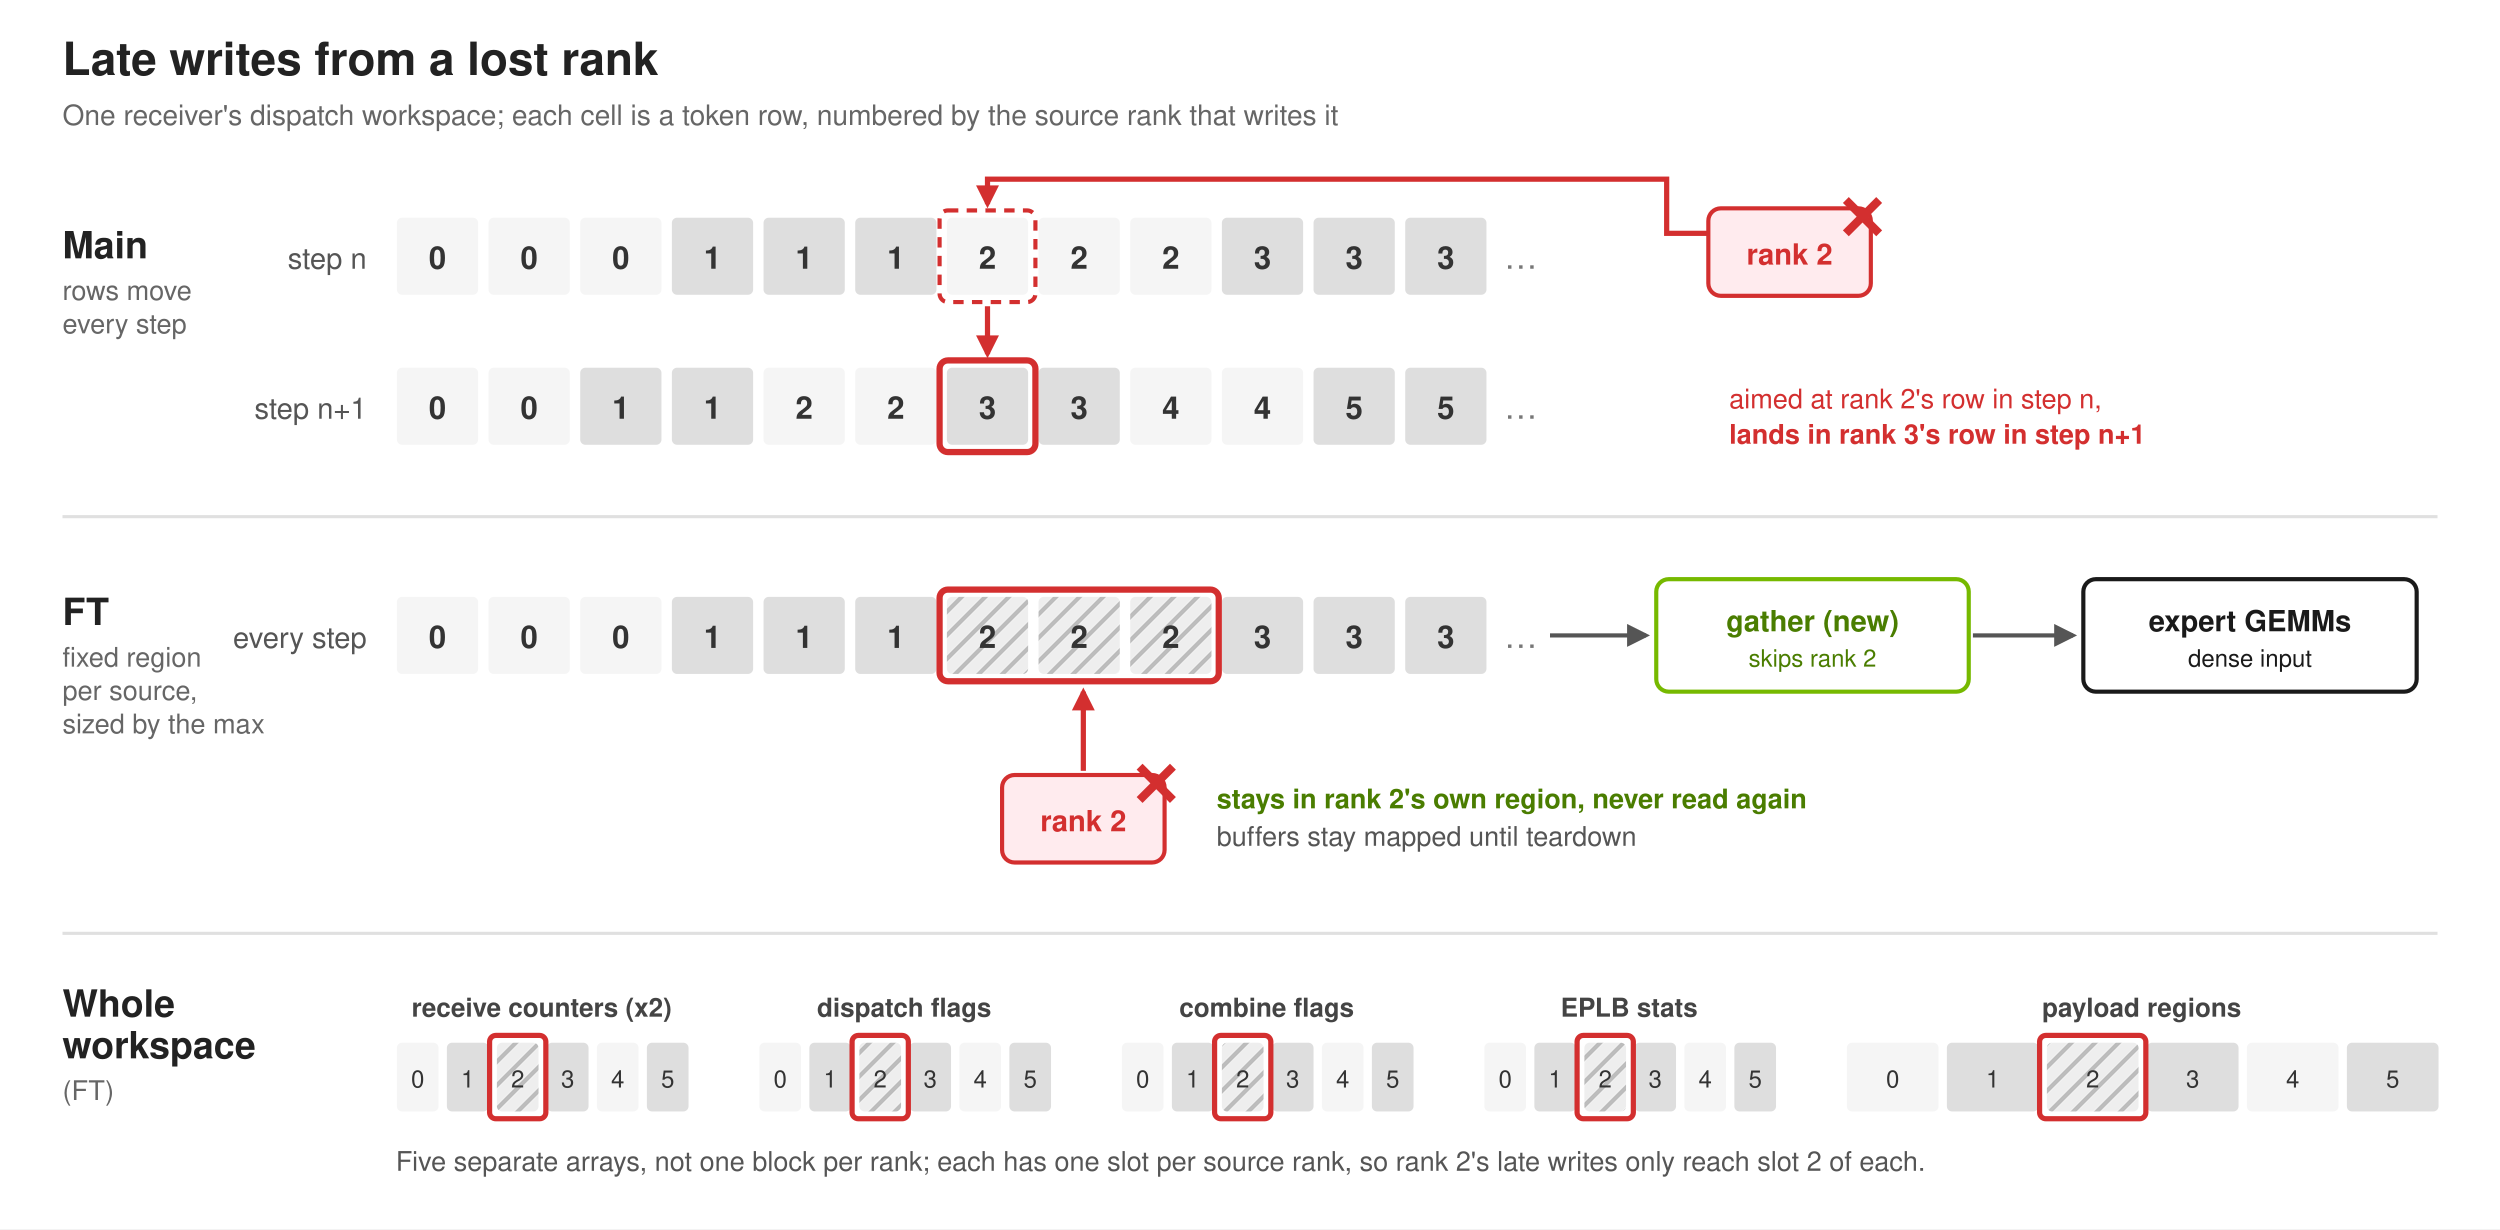
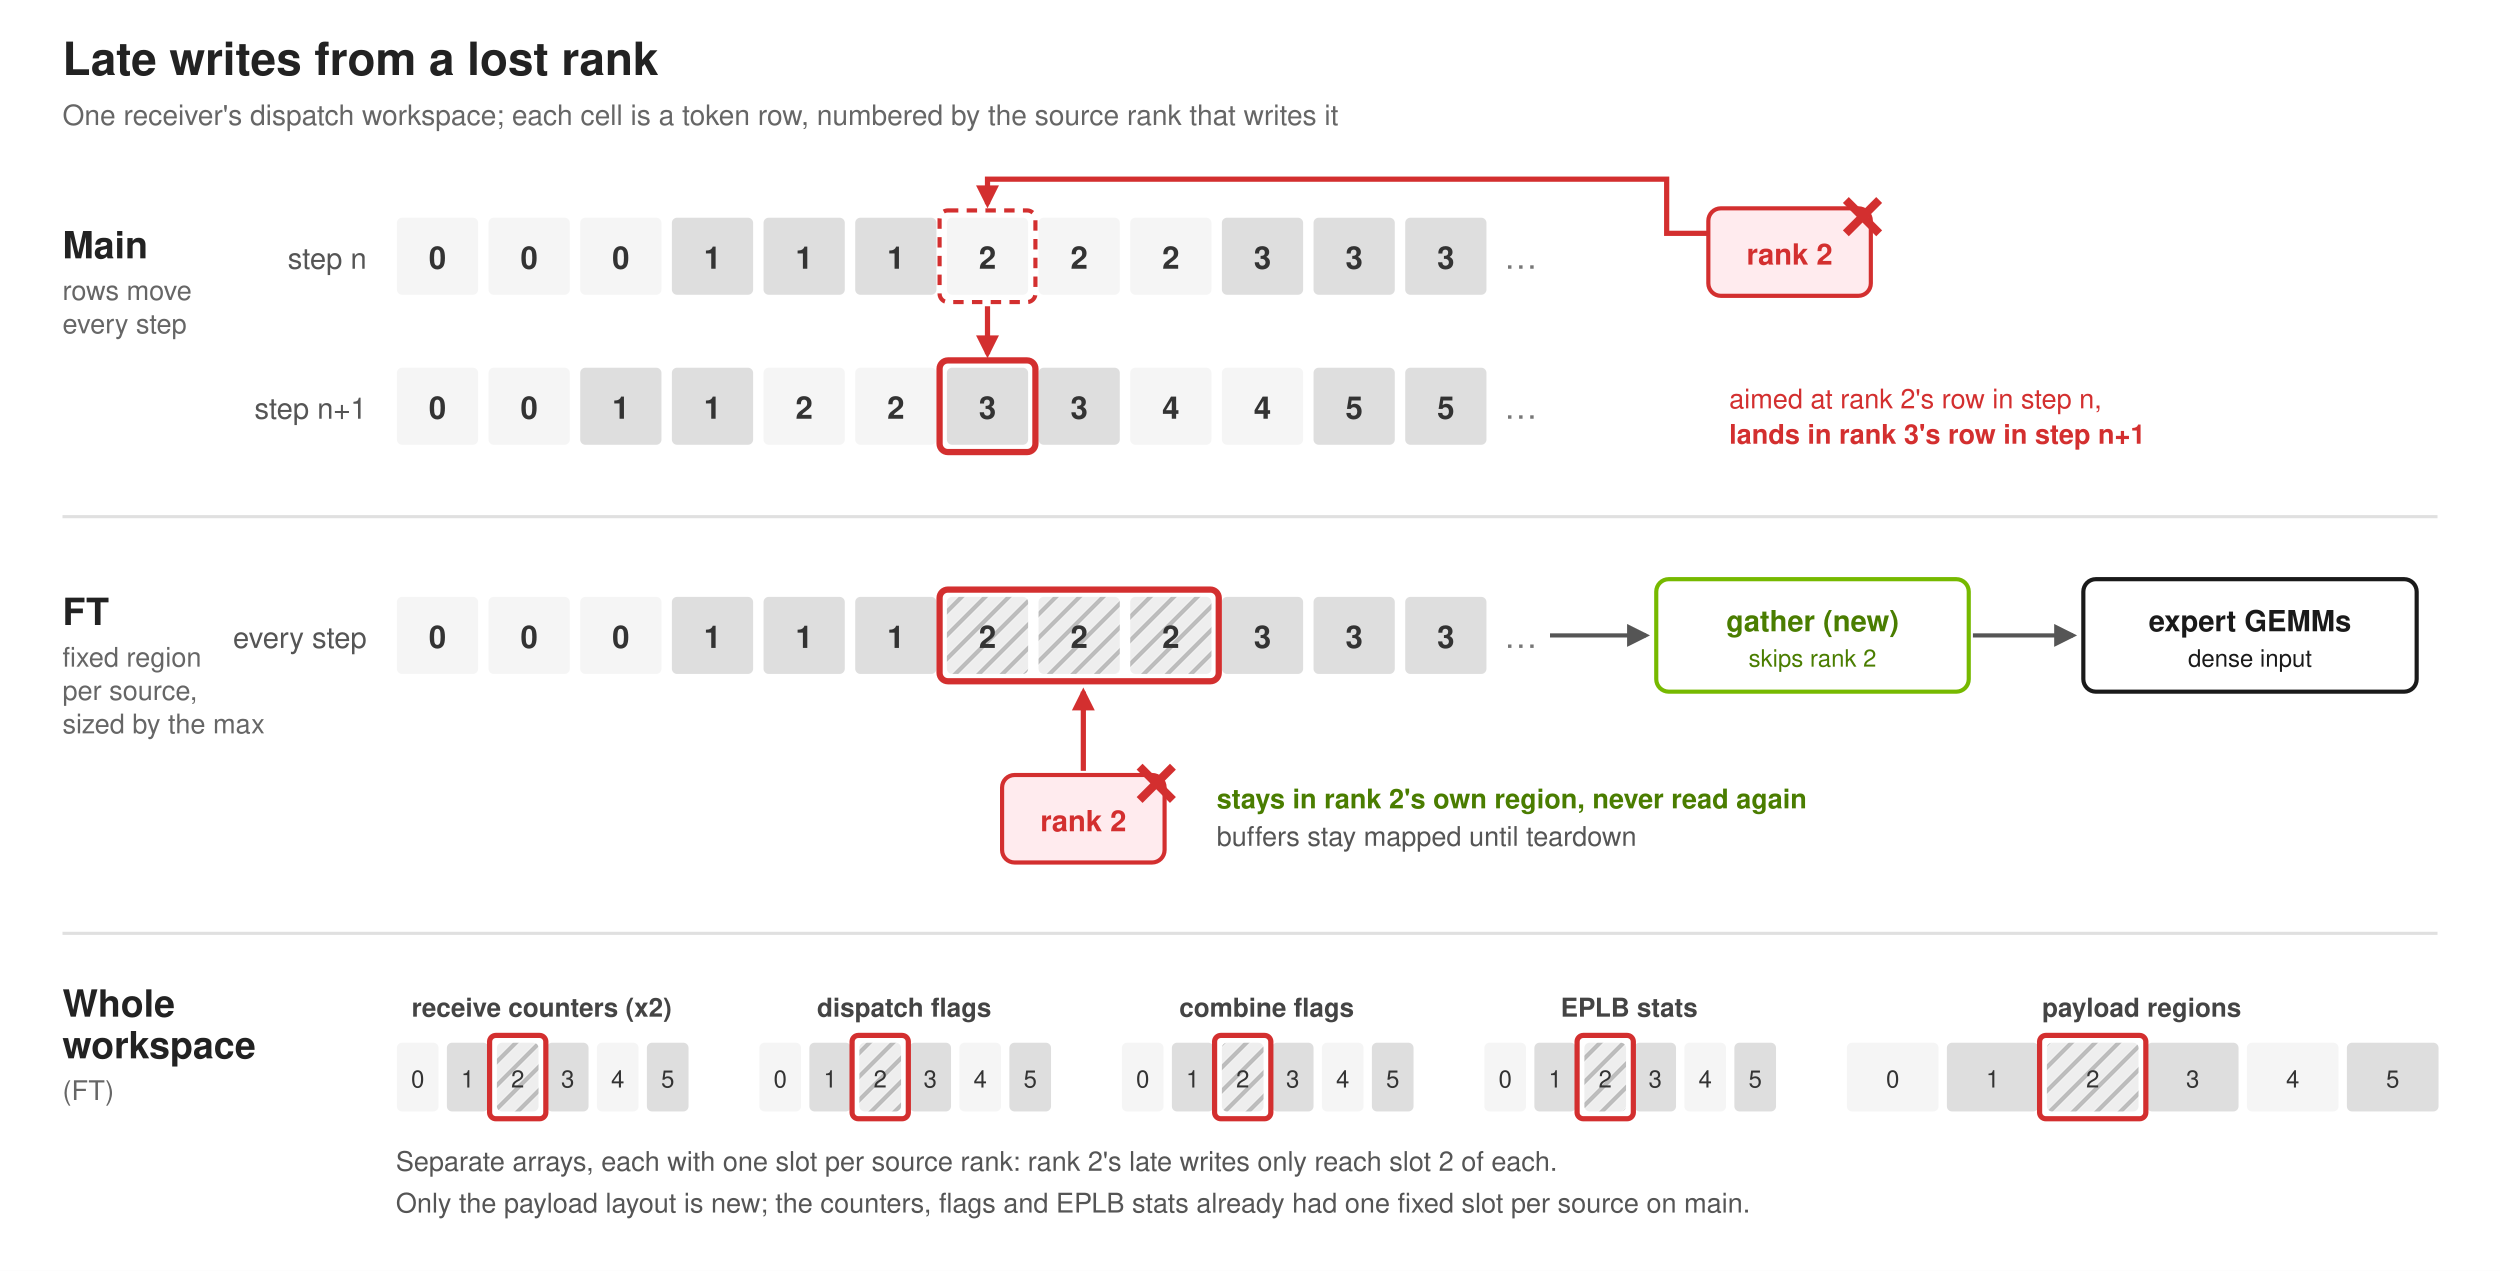
- <svg xmlns="http://www.w3.org/2000/svg" width="1200" height="590" font-family="Helvetica, Arial, sans-serif">
+ <svg xmlns="http://www.w3.org/2000/svg" width="1200" height="610" font-family="Helvetica, Arial, sans-serif">
  <rect width="100%" height="100%" fill="white" />
  <defs>
    <marker id="blue" markerWidth="11" markerHeight="11" refX="9" refY="5.5" orient="auto-start-reverse" markerUnits="userSpaceOnUse">
      <path d="M0,0 L11,5.5 L0,11 z" fill="#76b900" />
    </marker>
    <marker id="purple" markerWidth="11" markerHeight="11" refX="9" refY="5.5" orient="auto-start-reverse" markerUnits="userSpaceOnUse">
      <path d="M0,0 L11,5.5 L0,11 z" fill="#1a1a1a" />
    </marker>
    <marker id="orange" markerWidth="11" markerHeight="11" refX="9" refY="5.5" orient="auto-start-reverse" markerUnits="userSpaceOnUse">
      <path d="M0,0 L11,5.5 L0,11 z" fill="#1a1a1a" />
    </marker>
    <marker id="red" markerWidth="11" markerHeight="11" refX="9" refY="5.5" orient="auto-start-reverse" markerUnits="userSpaceOnUse">
      <path d="M0,0 L11,5.5 L0,11 z" fill="#d32f2f" />
    </marker>
    <marker id="gray" markerWidth="11" markerHeight="11" refX="9" refY="5.5" orient="auto-start-reverse" markerUnits="userSpaceOnUse">
      <path d="M0,0 L11,5.5 L0,11 z" fill="#555" />
    </marker>
    <marker id="green" markerWidth="11" markerHeight="11" refX="9" refY="5.5" orient="auto-start-reverse" markerUnits="userSpaceOnUse">
      <path d="M0,0 L11,5.5 L0,11 z" fill="#757575" />
    </marker>
    <pattern id="hatch" width="8" height="8" patternUnits="userSpaceOnUse" patternTransform="rotate(45)">
      <rect width="8" height="8" fill="#eeeeee" />
      <line x1="0" y1="0" x2="0" y2="8" stroke="#bdbdbd" stroke-width="4" />
    </pattern>
  </defs>
  <text x="30" y="36" font-size="22" fill="#222" text-anchor="start" font-weight="bold">Late writes from a lost rank</text>
  <text x="30" y="60" font-size="13.5" fill="#666" text-anchor="start" font-weight="normal">One receiver's dispatch workspace; each cell is a token row, numbered by the source rank that writes it</text>
  <text x="30" y="124" font-size="18" fill="#222" text-anchor="start" font-weight="bold">Main</text>
  <text x="30" y="144" font-size="13" fill="#666" text-anchor="start" font-weight="normal">rows move</text>
  <text x="30" y="160" font-size="13" fill="#666" text-anchor="start" font-weight="normal">every step</text>
  <rect x="190" y="104" width="40" height="38" rx="3" fill="#f5f5f5" stroke="white" stroke-width="1" />
  <text x="210.0" y="129" font-size="15" fill="#333" text-anchor="middle" font-weight="bold">0</text>
  <rect x="234" y="104" width="40" height="38" rx="3" fill="#f5f5f5" stroke="white" stroke-width="1" />
  <text x="254.0" y="129" font-size="15" fill="#333" text-anchor="middle" font-weight="bold">0</text>
  <rect x="278" y="104" width="40" height="38" rx="3" fill="#f5f5f5" stroke="white" stroke-width="1" />
  <text x="298.0" y="129" font-size="15" fill="#333" text-anchor="middle" font-weight="bold">0</text>
  <rect x="322" y="104" width="40" height="38" rx="3" fill="#dedede" stroke="white" stroke-width="1" />
  <text x="342.0" y="129" font-size="15" fill="#333" text-anchor="middle" font-weight="bold">1</text>
  <rect x="366" y="104" width="40" height="38" rx="3" fill="#dedede" stroke="white" stroke-width="1" />
  <text x="386.0" y="129" font-size="15" fill="#333" text-anchor="middle" font-weight="bold">1</text>
  <rect x="410" y="104" width="40" height="38" rx="3" fill="#dedede" stroke="white" stroke-width="1" />
  <text x="430.0" y="129" font-size="15" fill="#333" text-anchor="middle" font-weight="bold">1</text>
  <rect x="454" y="104" width="40" height="38" rx="3" fill="#f5f5f5" stroke="white" stroke-width="1" />
  <text x="474.0" y="129" font-size="15" fill="#333" text-anchor="middle" font-weight="bold">2</text>
  <rect x="498" y="104" width="40" height="38" rx="3" fill="#f5f5f5" stroke="white" stroke-width="1" />
  <text x="518.0" y="129" font-size="15" fill="#333" text-anchor="middle" font-weight="bold">2</text>
  <rect x="542" y="104" width="40" height="38" rx="3" fill="#f5f5f5" stroke="white" stroke-width="1" />
  <text x="562.0" y="129" font-size="15" fill="#333" text-anchor="middle" font-weight="bold">2</text>
  <rect x="586" y="104" width="40" height="38" rx="3" fill="#dedede" stroke="white" stroke-width="1" />
  <text x="606.0" y="129" font-size="15" fill="#333" text-anchor="middle" font-weight="bold">3</text>
  <rect x="630" y="104" width="40" height="38" rx="3" fill="#dedede" stroke="white" stroke-width="1" />
  <text x="650.0" y="129" font-size="15" fill="#333" text-anchor="middle" font-weight="bold">3</text>
  <rect x="674" y="104" width="40" height="38" rx="3" fill="#dedede" stroke="white" stroke-width="1" />
  <text x="694.0" y="129" font-size="15" fill="#333" text-anchor="middle" font-weight="bold">3</text>
  <text x="722" y="129" font-size="16" fill="#777" text-anchor="start" font-weight="normal">…</text>
  <text x="176" y="129" font-size="14" fill="#555" text-anchor="end" font-weight="normal">step n</text>
  <rect x="190" y="176" width="40" height="38" rx="3" fill="#f5f5f5" stroke="white" stroke-width="1" />
  <text x="210.0" y="201" font-size="15" fill="#333" text-anchor="middle" font-weight="bold">0</text>
  <rect x="234" y="176" width="40" height="38" rx="3" fill="#f5f5f5" stroke="white" stroke-width="1" />
  <text x="254.0" y="201" font-size="15" fill="#333" text-anchor="middle" font-weight="bold">0</text>
  <rect x="278" y="176" width="40" height="38" rx="3" fill="#dedede" stroke="white" stroke-width="1" />
  <text x="298.0" y="201" font-size="15" fill="#333" text-anchor="middle" font-weight="bold">1</text>
  <rect x="322" y="176" width="40" height="38" rx="3" fill="#dedede" stroke="white" stroke-width="1" />
  <text x="342.0" y="201" font-size="15" fill="#333" text-anchor="middle" font-weight="bold">1</text>
  <rect x="366" y="176" width="40" height="38" rx="3" fill="#f5f5f5" stroke="white" stroke-width="1" />
  <text x="386.0" y="201" font-size="15" fill="#333" text-anchor="middle" font-weight="bold">2</text>
  <rect x="410" y="176" width="40" height="38" rx="3" fill="#f5f5f5" stroke="white" stroke-width="1" />
  <text x="430.0" y="201" font-size="15" fill="#333" text-anchor="middle" font-weight="bold">2</text>
  <rect x="454" y="176" width="40" height="38" rx="3" fill="#dedede" stroke="white" stroke-width="1" />
  <text x="474.0" y="201" font-size="15" fill="#333" text-anchor="middle" font-weight="bold">3</text>
  <rect x="498" y="176" width="40" height="38" rx="3" fill="#dedede" stroke="white" stroke-width="1" />
  <text x="518.0" y="201" font-size="15" fill="#333" text-anchor="middle" font-weight="bold">3</text>
  <rect x="542" y="176" width="40" height="38" rx="3" fill="#f5f5f5" stroke="white" stroke-width="1" />
  <text x="562.0" y="201" font-size="15" fill="#333" text-anchor="middle" font-weight="bold">4</text>
  <rect x="586" y="176" width="40" height="38" rx="3" fill="#f5f5f5" stroke="white" stroke-width="1" />
  <text x="606.0" y="201" font-size="15" fill="#333" text-anchor="middle" font-weight="bold">4</text>
  <rect x="630" y="176" width="40" height="38" rx="3" fill="#dedede" stroke="white" stroke-width="1" />
  <text x="650.0" y="201" font-size="15" fill="#333" text-anchor="middle" font-weight="bold">5</text>
  <rect x="674" y="176" width="40" height="38" rx="3" fill="#dedede" stroke="white" stroke-width="1" />
  <text x="694.0" y="201" font-size="15" fill="#333" text-anchor="middle" font-weight="bold">5</text>
  <text x="722" y="201" font-size="16" fill="#777" text-anchor="start" font-weight="normal">…</text>
  <text x="176" y="201" font-size="14" fill="#555" text-anchor="end" font-weight="normal">step n+1</text>
  <rect x="451" y="101" width="46" height="44" rx="4" fill="none" stroke="#d32f2f" stroke-width="2" stroke-dasharray="5 4" />
  <rect x="451" y="173" width="46" height="44" rx="4" fill="none" stroke="#d32f2f" stroke-width="3" />
  <line x1="474.0" y1="147" x2="474.0" y2="170" stroke="#d32f2f" stroke-width="2.5" marker-end="url(#red)" />
  <rect x="820" y="100" width="78" height="42" rx="6" fill="#ffebee" stroke="#d32f2f" stroke-width="2" />
  <text x="859" y="127" font-size="14" fill="#d32f2f" text-anchor="middle" font-weight="bold">rank 2</text>
  <line x1="886" y1="96" x2="902" y2="112" stroke="#d32f2f" stroke-width="4" />
  <line x1="886" y1="112" x2="902" y2="96" stroke="#d32f2f" stroke-width="4" />
  <polyline points="820,112 800,112 800,86 474.0,86 474.0,98" fill="none" stroke="#d32f2f" stroke-width="2.5" marker-end="url(#red)" />
  <text x="830" y="196" font-size="13" fill="#d32f2f" text-anchor="start" font-weight="normal">aimed at rank 2's row in step n,</text>
  <text x="830" y="213" font-size="13" fill="#d32f2f" text-anchor="start" font-weight="bold">lands in rank 3's row in step n+1</text>
  <line x1="30" y1="248" x2="1170" y2="248" stroke="#e0e0e0" stroke-width="1.5" />
  <text x="30" y="300" font-size="18" fill="#222" text-anchor="start" font-weight="bold">FT</text>
  <text x="30" y="320" font-size="13" fill="#666" text-anchor="start" font-weight="normal">fixed region</text>
  <text x="30" y="336" font-size="13" fill="#666" text-anchor="start" font-weight="normal">per source,</text>
  <text x="30" y="352" font-size="13" fill="#666" text-anchor="start" font-weight="normal">sized by the max</text>
  <rect x="190" y="286" width="40" height="38" rx="3" fill="#f5f5f5" stroke="white" stroke-width="1" />
  <text x="210.0" y="311" font-size="15" fill="#333" text-anchor="middle" font-weight="bold">0</text>
  <rect x="234" y="286" width="40" height="38" rx="3" fill="#f5f5f5" stroke="white" stroke-width="1" />
  <text x="254.0" y="311" font-size="15" fill="#333" text-anchor="middle" font-weight="bold">0</text>
  <rect x="278" y="286" width="40" height="38" rx="3" fill="#f5f5f5" stroke="white" stroke-width="1" />
  <text x="298.0" y="311" font-size="15" fill="#333" text-anchor="middle" font-weight="bold">0</text>
  <rect x="322" y="286" width="40" height="38" rx="3" fill="#dedede" stroke="white" stroke-width="1" />
  <text x="342.0" y="311" font-size="15" fill="#333" text-anchor="middle" font-weight="bold">1</text>
  <rect x="366" y="286" width="40" height="38" rx="3" fill="#dedede" stroke="white" stroke-width="1" />
  <text x="386.0" y="311" font-size="15" fill="#333" text-anchor="middle" font-weight="bold">1</text>
  <rect x="410" y="286" width="40" height="38" rx="3" fill="#dedede" stroke="white" stroke-width="1" />
  <text x="430.0" y="311" font-size="15" fill="#333" text-anchor="middle" font-weight="bold">1</text>
  <rect x="454" y="286" width="40" height="38" rx="3" fill="url(#hatch)" stroke="white" stroke-width="1" />
  <text x="474.0" y="311" font-size="15" fill="#333" text-anchor="middle" font-weight="bold">2</text>
  <rect x="498" y="286" width="40" height="38" rx="3" fill="url(#hatch)" stroke="white" stroke-width="1" />
  <text x="518.0" y="311" font-size="15" fill="#333" text-anchor="middle" font-weight="bold">2</text>
  <rect x="542" y="286" width="40" height="38" rx="3" fill="url(#hatch)" stroke="white" stroke-width="1" />
  <text x="562.0" y="311" font-size="15" fill="#333" text-anchor="middle" font-weight="bold">2</text>
  <rect x="586" y="286" width="40" height="38" rx="3" fill="#dedede" stroke="white" stroke-width="1" />
  <text x="606.0" y="311" font-size="15" fill="#333" text-anchor="middle" font-weight="bold">3</text>
  <rect x="630" y="286" width="40" height="38" rx="3" fill="#dedede" stroke="white" stroke-width="1" />
  <text x="650.0" y="311" font-size="15" fill="#333" text-anchor="middle" font-weight="bold">3</text>
  <rect x="674" y="286" width="40" height="38" rx="3" fill="#dedede" stroke="white" stroke-width="1" />
  <text x="694.0" y="311" font-size="15" fill="#333" text-anchor="middle" font-weight="bold">3</text>
  <text x="722" y="311" font-size="16" fill="#777" text-anchor="start" font-weight="normal">…</text>
  <text x="176" y="311" font-size="14" fill="#555" text-anchor="end" font-weight="normal">every step</text>
  <rect x="451" y="283" width="134" height="44" rx="4" fill="none" stroke="#d32f2f" stroke-width="3" />
  <rect x="481" y="372" width="78" height="42" rx="6" fill="#ffebee" stroke="#d32f2f" stroke-width="2" />
  <text x="520" y="399" font-size="14" fill="#d32f2f" text-anchor="middle" font-weight="bold">rank 2</text>
  <line x1="547" y1="368" x2="563" y2="384" stroke="#d32f2f" stroke-width="4" />
  <line x1="547" y1="384" x2="563" y2="368" stroke="#d32f2f" stroke-width="4" />
  <line x1="520" y1="370" x2="520" y2="332" stroke="#d32f2f" stroke-width="2.5" marker-end="url(#red)" />
  <text x="584" y="388" font-size="13" fill="#4a7d00" text-anchor="start" font-weight="bold">stays in rank 2's own region, never read again</text>
  <text x="584" y="406" font-size="13" fill="#555" text-anchor="start" font-weight="normal">buffers stay mapped until teardown</text>
  <line x1="30" y1="448" x2="1170" y2="448" stroke="#e0e0e0" stroke-width="1.5" />
  <text x="30" y="488" font-size="18" fill="#222" text-anchor="start" font-weight="bold">Whole</text>
  <text x="30" y="508" font-size="18" fill="#222" text-anchor="start" font-weight="bold">workspace</text>
  <text x="30" y="528" font-size="13" fill="#666" text-anchor="start" font-weight="normal">(FT)</text>
  <text x="260" y="488" font-size="12.5" fill="#444" text-anchor="middle" font-weight="bold">receive counters (x2)</text>
  <rect x="190" y="500" width="21" height="34" rx="3" fill="#f5f5f5" stroke="white" stroke-width="1" />
  <text x="200.5" y="522" font-size="11.5" fill="#333" text-anchor="middle" font-weight="normal">0</text>
  <rect x="214" y="500" width="21" height="34" rx="3" fill="#dedede" stroke="white" stroke-width="1" />
  <text x="224.5" y="522" font-size="11.5" fill="#333" text-anchor="middle" font-weight="normal">1</text>
  <rect x="238" y="500" width="21" height="34" rx="3" fill="url(#hatch)" stroke="white" stroke-width="1" />
  <text x="248.5" y="522" font-size="11.5" fill="#333" text-anchor="middle" font-weight="normal">2</text>
  <rect x="262" y="500" width="21" height="34" rx="3" fill="#dedede" stroke="white" stroke-width="1" />
  <text x="272.5" y="522" font-size="11.5" fill="#333" text-anchor="middle" font-weight="normal">3</text>
  <rect x="286" y="500" width="21" height="34" rx="3" fill="#f5f5f5" stroke="white" stroke-width="1" />
  <text x="296.5" y="522" font-size="11.5" fill="#333" text-anchor="middle" font-weight="normal">4</text>
  <rect x="310" y="500" width="21" height="34" rx="3" fill="#dedede" stroke="white" stroke-width="1" />
  <text x="320.5" y="522" font-size="11.5" fill="#333" text-anchor="middle" font-weight="normal">5</text>
  <rect x="235" y="497" width="27" height="40" rx="3" fill="none" stroke="#d32f2f" stroke-width="2.5" />
  <text x="434" y="488" font-size="12.5" fill="#444" text-anchor="middle" font-weight="bold">dispatch flags</text>
  <rect x="364" y="500" width="21" height="34" rx="3" fill="#f5f5f5" stroke="white" stroke-width="1" />
  <text x="374.5" y="522" font-size="11.5" fill="#333" text-anchor="middle" font-weight="normal">0</text>
  <rect x="388" y="500" width="21" height="34" rx="3" fill="#dedede" stroke="white" stroke-width="1" />
  <text x="398.5" y="522" font-size="11.5" fill="#333" text-anchor="middle" font-weight="normal">1</text>
  <rect x="412" y="500" width="21" height="34" rx="3" fill="url(#hatch)" stroke="white" stroke-width="1" />
  <text x="422.5" y="522" font-size="11.5" fill="#333" text-anchor="middle" font-weight="normal">2</text>
  <rect x="436" y="500" width="21" height="34" rx="3" fill="#dedede" stroke="white" stroke-width="1" />
  <text x="446.5" y="522" font-size="11.5" fill="#333" text-anchor="middle" font-weight="normal">3</text>
  <rect x="460" y="500" width="21" height="34" rx="3" fill="#f5f5f5" stroke="white" stroke-width="1" />
  <text x="470.5" y="522" font-size="11.5" fill="#333" text-anchor="middle" font-weight="normal">4</text>
  <rect x="484" y="500" width="21" height="34" rx="3" fill="#dedede" stroke="white" stroke-width="1" />
  <text x="494.5" y="522" font-size="11.5" fill="#333" text-anchor="middle" font-weight="normal">5</text>
  <rect x="409" y="497" width="27" height="40" rx="3" fill="none" stroke="#d32f2f" stroke-width="2.5" />
  <text x="608" y="488" font-size="12.5" fill="#444" text-anchor="middle" font-weight="bold">combine flags</text>
  <rect x="538" y="500" width="21" height="34" rx="3" fill="#f5f5f5" stroke="white" stroke-width="1" />
  <text x="548.5" y="522" font-size="11.5" fill="#333" text-anchor="middle" font-weight="normal">0</text>
  <rect x="562" y="500" width="21" height="34" rx="3" fill="#dedede" stroke="white" stroke-width="1" />
  <text x="572.5" y="522" font-size="11.5" fill="#333" text-anchor="middle" font-weight="normal">1</text>
  <rect x="586" y="500" width="21" height="34" rx="3" fill="url(#hatch)" stroke="white" stroke-width="1" />
  <text x="596.5" y="522" font-size="11.5" fill="#333" text-anchor="middle" font-weight="normal">2</text>
  <rect x="610" y="500" width="21" height="34" rx="3" fill="#dedede" stroke="white" stroke-width="1" />
  <text x="620.5" y="522" font-size="11.5" fill="#333" text-anchor="middle" font-weight="normal">3</text>
  <rect x="634" y="500" width="21" height="34" rx="3" fill="#f5f5f5" stroke="white" stroke-width="1" />
  <text x="644.5" y="522" font-size="11.5" fill="#333" text-anchor="middle" font-weight="normal">4</text>
  <rect x="658" y="500" width="21" height="34" rx="3" fill="#dedede" stroke="white" stroke-width="1" />
  <text x="668.5" y="522" font-size="11.5" fill="#333" text-anchor="middle" font-weight="normal">5</text>
  <rect x="583" y="497" width="27" height="40" rx="3" fill="none" stroke="#d32f2f" stroke-width="2.5" />
  <text x="782" y="488" font-size="12.5" fill="#444" text-anchor="middle" font-weight="bold">EPLB stats</text>
  <rect x="712" y="500" width="21" height="34" rx="3" fill="#f5f5f5" stroke="white" stroke-width="1" />
  <text x="722.5" y="522" font-size="11.5" fill="#333" text-anchor="middle" font-weight="normal">0</text>
  <rect x="736" y="500" width="21" height="34" rx="3" fill="#dedede" stroke="white" stroke-width="1" />
  <text x="746.5" y="522" font-size="11.5" fill="#333" text-anchor="middle" font-weight="normal">1</text>
  <rect x="760" y="500" width="21" height="34" rx="3" fill="url(#hatch)" stroke="white" stroke-width="1" />
  <text x="770.5" y="522" font-size="11.5" fill="#333" text-anchor="middle" font-weight="normal">2</text>
  <rect x="784" y="500" width="21" height="34" rx="3" fill="#dedede" stroke="white" stroke-width="1" />
  <text x="794.5" y="522" font-size="11.5" fill="#333" text-anchor="middle" font-weight="normal">3</text>
  <rect x="808" y="500" width="21" height="34" rx="3" fill="#f5f5f5" stroke="white" stroke-width="1" />
  <text x="818.5" y="522" font-size="11.5" fill="#333" text-anchor="middle" font-weight="normal">4</text>
  <rect x="832" y="500" width="21" height="34" rx="3" fill="#dedede" stroke="white" stroke-width="1" />
  <text x="842.5" y="522" font-size="11.5" fill="#333" text-anchor="middle" font-weight="normal">5</text>
  <rect x="757" y="497" width="27" height="40" rx="3" fill="none" stroke="#d32f2f" stroke-width="2.5" />
  <text x="1028" y="488" font-size="12.5" fill="#444" text-anchor="middle" font-weight="bold">payload regions</text>
  <rect x="886" y="500" width="45" height="34" rx="3" fill="#f5f5f5" stroke="white" stroke-width="1" />
  <text x="908.5" y="522" font-size="11.5" fill="#333" text-anchor="middle" font-weight="normal">0</text>
  <rect x="934" y="500" width="45" height="34" rx="3" fill="#dedede" stroke="white" stroke-width="1" />
  <text x="956.5" y="522" font-size="11.5" fill="#333" text-anchor="middle" font-weight="normal">1</text>
  <rect x="982" y="500" width="45" height="34" rx="3" fill="url(#hatch)" stroke="white" stroke-width="1" />
  <text x="1004.5" y="522" font-size="11.5" fill="#333" text-anchor="middle" font-weight="normal">2</text>
  <rect x="1030" y="500" width="45" height="34" rx="3" fill="#dedede" stroke="white" stroke-width="1" />
  <text x="1052.5" y="522" font-size="11.5" fill="#333" text-anchor="middle" font-weight="normal">3</text>
  <rect x="1078" y="500" width="45" height="34" rx="3" fill="#f5f5f5" stroke="white" stroke-width="1" />
  <text x="1100.5" y="522" font-size="11.5" fill="#333" text-anchor="middle" font-weight="normal">4</text>
  <rect x="1126" y="500" width="45" height="34" rx="3" fill="#dedede" stroke="white" stroke-width="1" />
  <text x="1148.5" y="522" font-size="11.5" fill="#333" text-anchor="middle" font-weight="normal">5</text>
  <rect x="979" y="497" width="51" height="40" rx="3" fill="none" stroke="#d32f2f" stroke-width="2.5" />
-   <text x="190" y="562" font-size="13" fill="#555" text-anchor="start" font-weight="normal">Five separate arrays, not one block per rank; each has one slot per source rank, so rank 2's late writes only reach slot 2 of each.</text>
+   <text x="190" y="562" font-size="13" fill="#555" text-anchor="start" font-weight="normal">Separate arrays, each with one slot per source rank: rank 2's late writes only reach slot 2 of each.</text>
+   <text x="190" y="582" font-size="13" fill="#555" text-anchor="start" font-weight="normal">Only the payload layout is new; the counters, flags and EPLB stats already had one fixed slot per source on main.</text>
  <line x1="744" y1="305" x2="790" y2="305" stroke="#555" stroke-width="2" marker-end="url(#gray)" />
  <rect x="795" y="278" width="150" height="54" rx="6" fill="white" stroke="#76b900" stroke-width="2" />
  <text x="870.0" y="303.0" font-size="14" fill="#4a7d00" text-anchor="middle" font-weight="bold">gather (new)</text>
  <text x="870.0" y="320.0" font-size="11.5" fill="#4a7d00" text-anchor="middle" font-weight="normal">skips rank 2</text>
  <line x1="947" y1="305" x2="995" y2="305" stroke="#555" stroke-width="2" marker-end="url(#gray)" />
  <rect x="1000" y="278" width="160" height="54" rx="6" fill="white" stroke="#1a1a1a" stroke-width="2" />
  <text x="1080.0" y="303.0" font-size="14" fill="#1a1a1a" text-anchor="middle" font-weight="bold">expert GEMMs</text>
  <text x="1080.0" y="320.0" font-size="11.5" fill="#1a1a1a" text-anchor="middle" font-weight="normal">dense input</text>
</svg>
